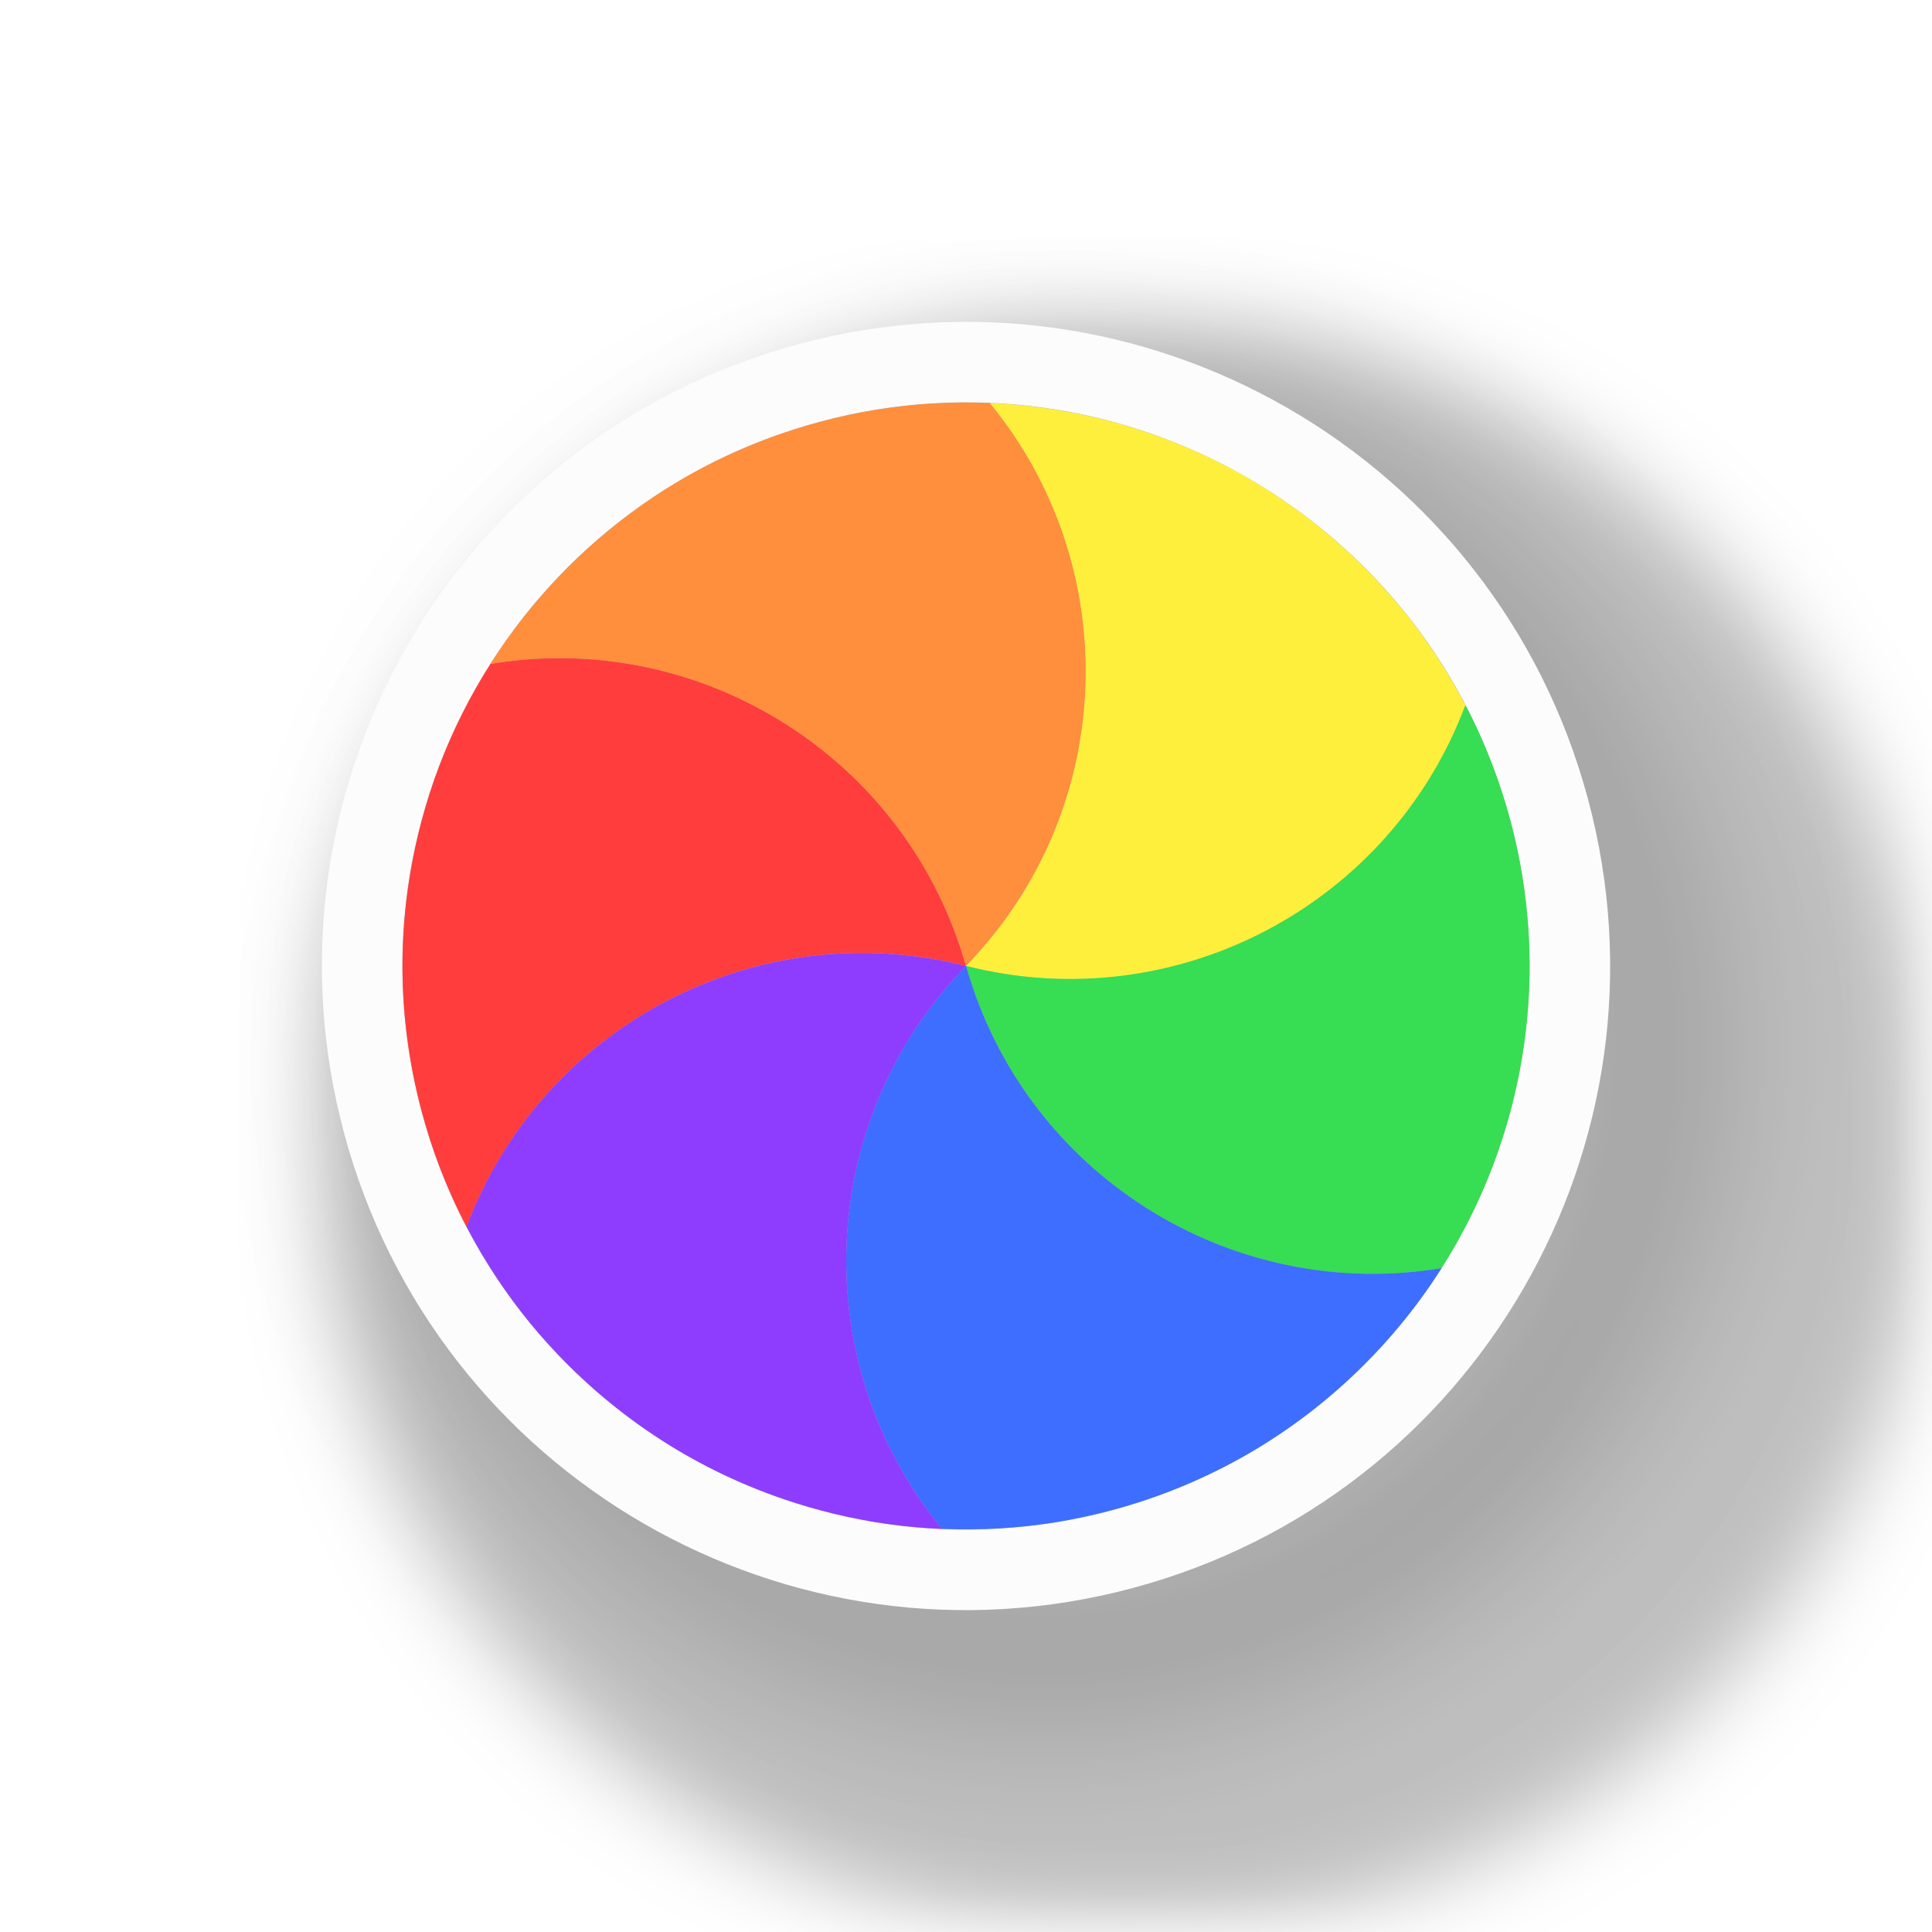
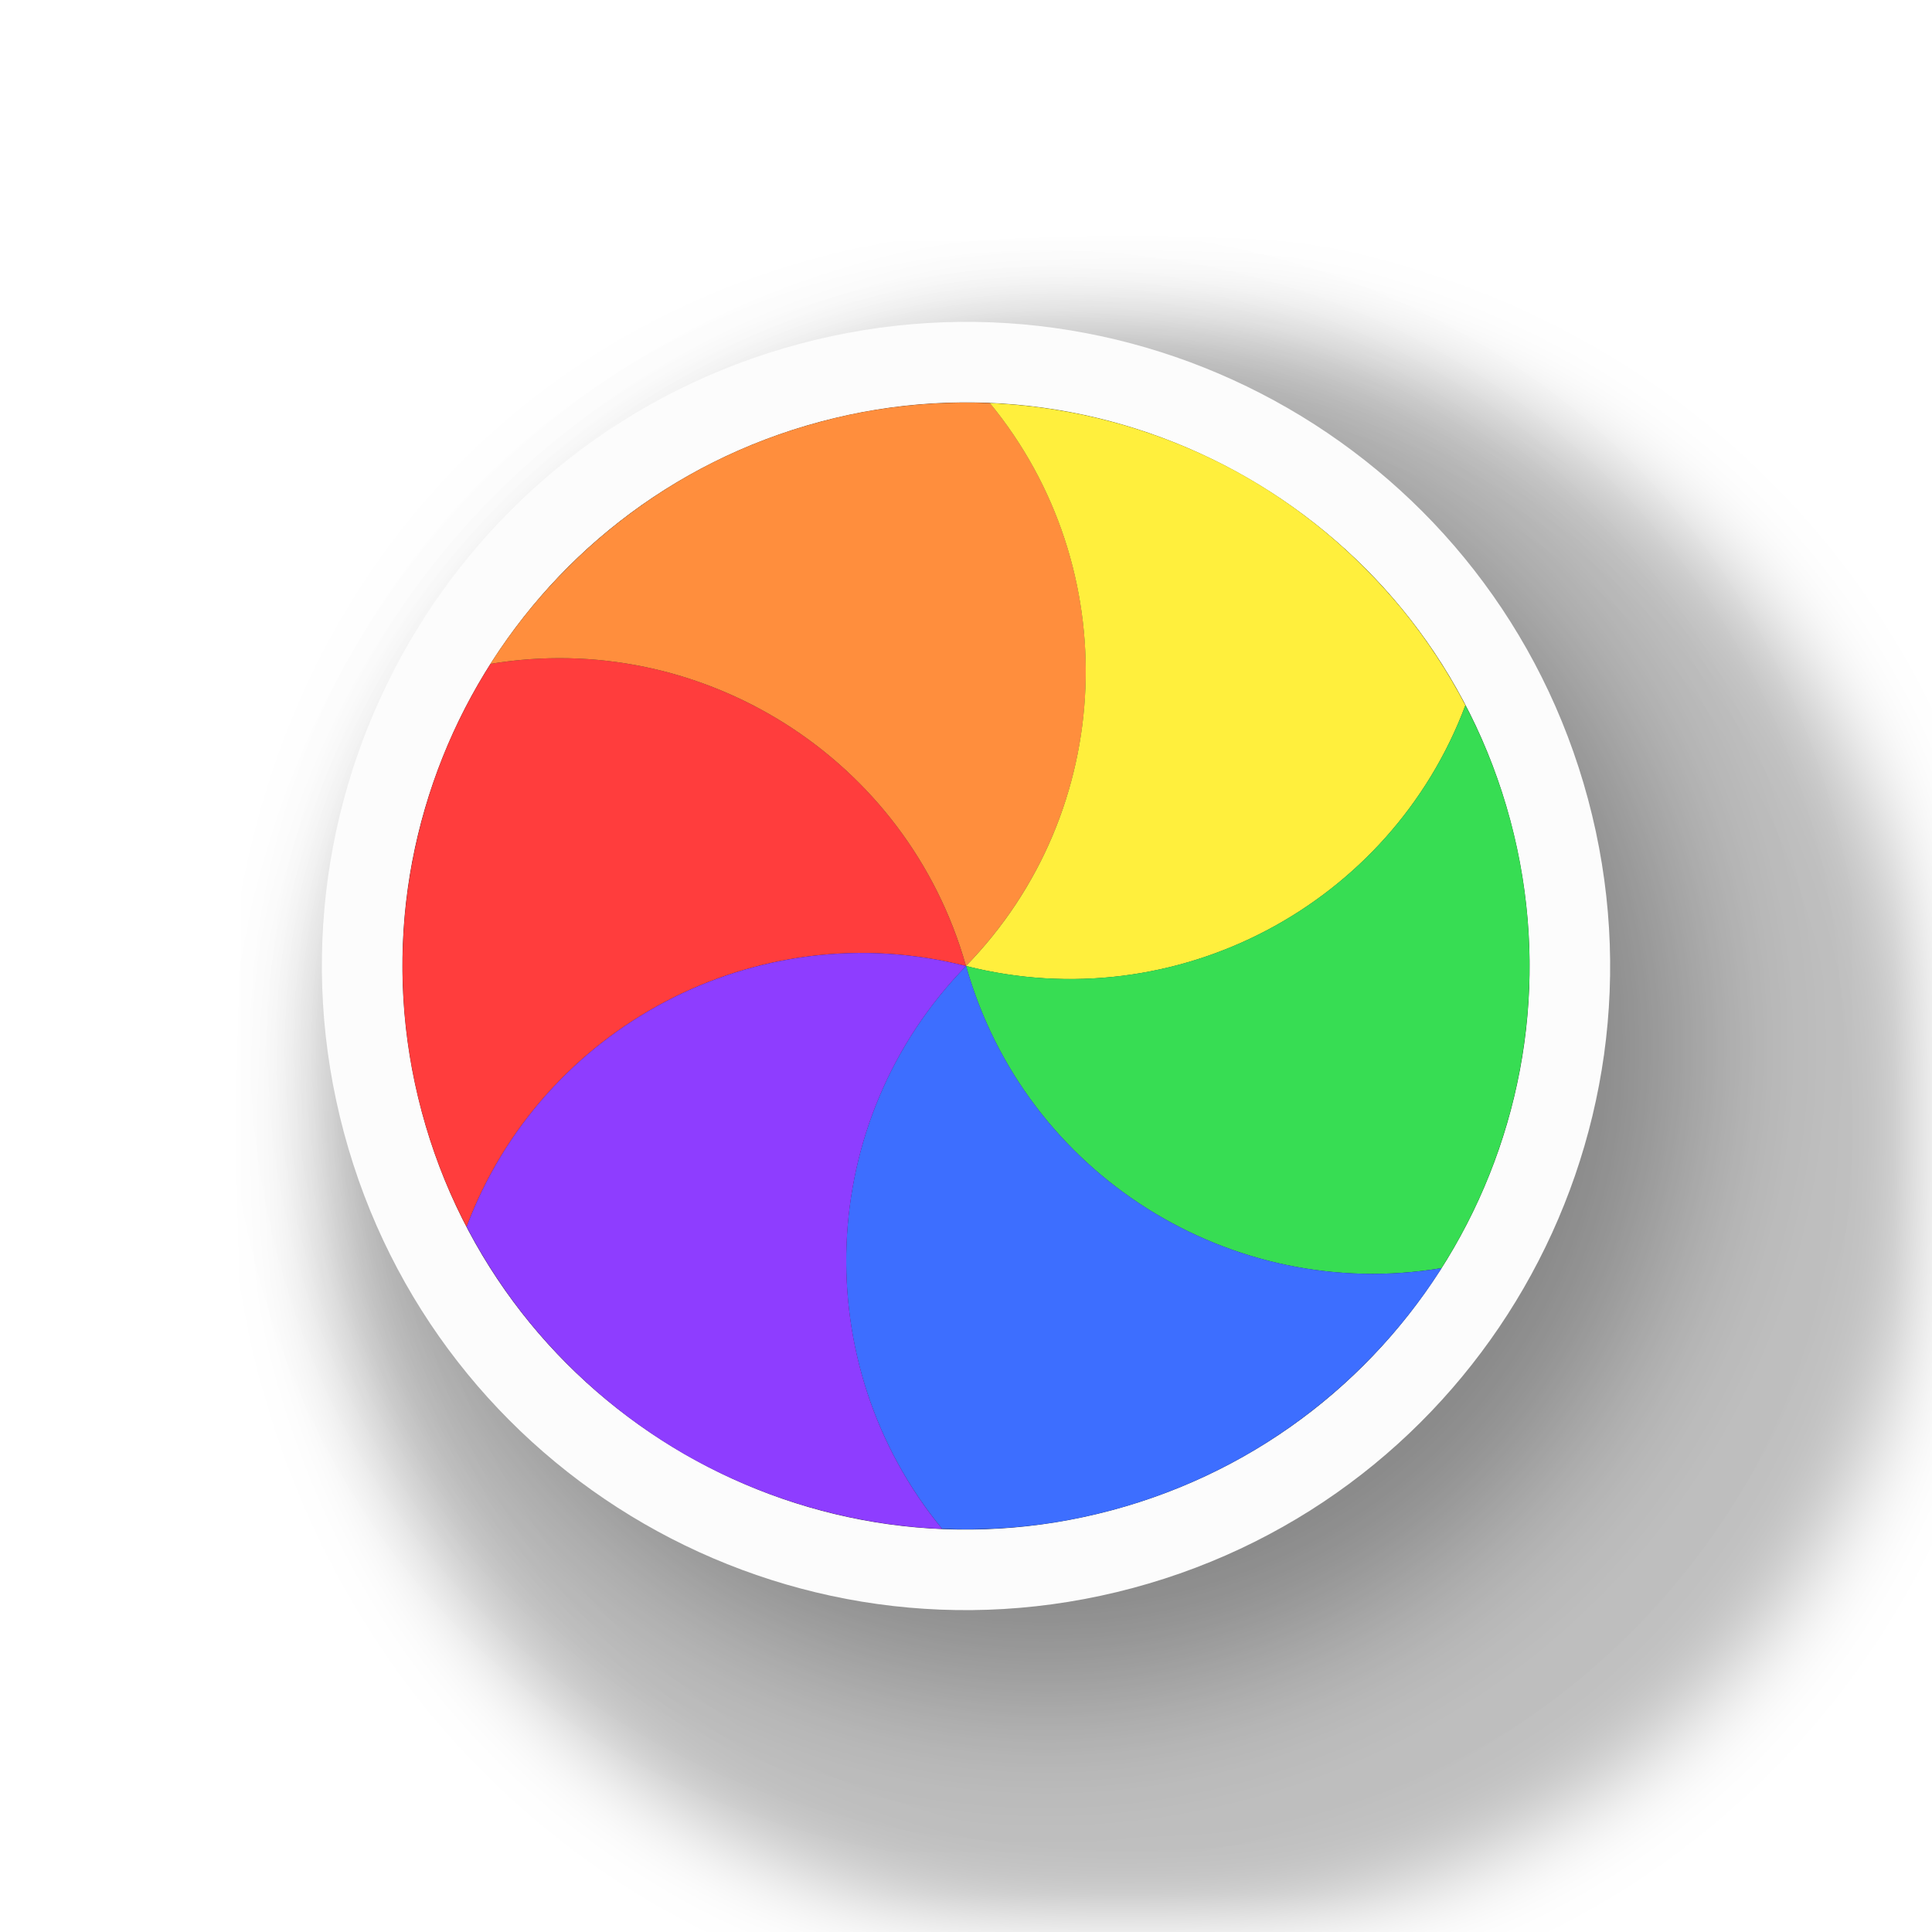
<svg xmlns="http://www.w3.org/2000/svg" width="24" height="24" viewBox="0 0 24 24" fill="none">
  <g filter="url(#filter0_d_173_2477)">
    <g filter="url(#filter1_d_173_2477)">
+       <circle cx="12" cy="12" r="7" transform="rotate(-105 12 11.9999)" fill="#1B1B1B" />
      <circle cx="12" cy="12" r="7.5" transform="rotate(-105 12 11.9999)" stroke="#FCFCFC" stroke-linejoin="round" />
    </g>
    <path d="M5.796 15.24C5.667 14.993 5.553 14.739 5.454 14.478C5.372 14.261 5.301 14.039 5.24 13.812C5.078 13.206 5 12.598 5 12C5 11.402 5.078 10.794 5.24 10.188C5.301 9.961 5.372 9.738 5.454 9.522C5.623 9.076 5.837 8.649 6.093 8.247C8.704 7.812 11.269 9.407 12 12C9.389 11.337 6.726 12.761 5.796 15.24Z" fill="#FF3D3D" />
    <path d="M6.092 8.247C6.242 8.012 6.405 7.786 6.581 7.57C6.728 7.391 6.884 7.218 7.051 7.051C7.494 6.608 7.982 6.237 8.5 5.937C9.018 5.638 9.583 5.402 10.189 5.24C10.416 5.178 10.645 5.129 10.873 5.092C11.344 5.015 11.821 4.987 12.297 5.007C13.979 7.052 13.88 10.07 12 12C11.268 9.407 8.704 7.812 6.092 8.247Z" fill="#FF8E3D" />
    <path d="M12.296 5.007C12.575 5.019 12.852 5.047 13.127 5.092C13.355 5.129 13.584 5.178 13.811 5.239C14.417 5.402 14.982 5.638 15.5 5.937C16.018 6.237 16.506 6.608 16.949 7.051C17.116 7.218 17.272 7.391 17.419 7.569C17.721 7.939 17.984 8.339 18.204 8.761C17.275 11.24 14.611 12.663 12 12C13.879 10.07 13.978 7.052 12.296 5.007Z" fill="#FFEF3D" />
    <path d="M18.204 8.76C18.333 9.007 18.447 9.261 18.546 9.522C18.628 9.738 18.699 9.96 18.761 10.188C18.923 10.793 19 11.402 19.001 12C19 12.598 18.923 13.206 18.761 13.811C18.699 14.039 18.628 14.261 18.546 14.477C18.377 14.924 18.163 15.351 17.907 15.753C15.296 16.188 12.731 14.593 12 11.999C14.611 12.662 17.275 11.239 18.204 8.76Z" fill="#37DD53" />
    <path d="M17.908 15.753C17.759 15.988 17.596 16.214 17.419 16.43C17.273 16.609 17.116 16.782 16.949 16.949C16.506 17.392 16.018 17.763 15.501 18.062C14.982 18.361 14.417 18.598 13.812 18.76C13.584 18.821 13.355 18.87 13.128 18.908C12.656 18.984 12.179 19.012 11.703 18.992C10.021 16.948 10.12 13.929 12.001 11.999C12.732 14.592 15.296 16.187 17.908 15.753Z" fill="#3D6EFF" />
    <path d="M11.704 18.993C11.426 18.981 11.148 18.953 10.873 18.908C10.645 18.87 10.417 18.822 10.189 18.76C9.584 18.598 9.018 18.361 8.5 18.063C7.982 17.763 7.494 17.392 7.051 16.949C6.884 16.782 6.728 16.609 6.581 16.43C6.28 16.061 6.016 15.661 5.796 15.239C6.726 12.76 9.389 11.337 12.001 12C10.121 13.93 10.022 16.948 11.704 18.993Z" fill="#8E3DFF" />
  </g>
  <defs>
    <filter id="filter0_d_173_2477" x="0" y="0" width="26" height="26" filterUnits="userSpaceOnUse" color-interpolation-filters="sRGB">
      <feFlood flood-opacity="0" result="BackgroundImageFix" />
      <feColorMatrix in="SourceAlpha" type="matrix" values="0 0 0 0 0 0 0 0 0 0 0 0 0 0 0 0 0 0 127 0" result="hardAlpha" />
      <feOffset dx="1" dy="1" />
      <feGaussianBlur stdDeviation="0.5" />
      <feColorMatrix type="matrix" values="0 0 0 0 0 0 0 0 0 0 0 0 0 0 0 0 0 0 0.25 0" />
      <feBlend mode="normal" in2="BackgroundImageFix" result="effect1_dropShadow_173_2477" />
      <feBlend mode="normal" in="SourceGraphic" in2="effect1_dropShadow_173_2477" result="shape" />
    </filter>
    <filter id="filter1_d_173_2477" x="2.998" y="2.998" width="20.004" height="20.004" filterUnits="userSpaceOnUse" color-interpolation-filters="sRGB">
      <feFlood flood-opacity="0" result="BackgroundImageFix" />
      <feColorMatrix in="SourceAlpha" type="matrix" values="0 0 0 0 0 0 0 0 0 0 0 0 0 0 0 0 0 0 127 0" result="hardAlpha" />
      <feOffset dx="1" dy="1" />
      <feGaussianBlur stdDeviation="1" />
      <feColorMatrix type="matrix" values="0 0 0 0 0 0 0 0 0 0 0 0 0 0 0 0 0 0 0.3 0" />
      <feBlend mode="normal" in2="BackgroundImageFix" result="effect1_dropShadow_173_2477" />
      <feBlend mode="normal" in="SourceGraphic" in2="effect1_dropShadow_173_2477" result="shape" />
    </filter>
  </defs>
</svg>
